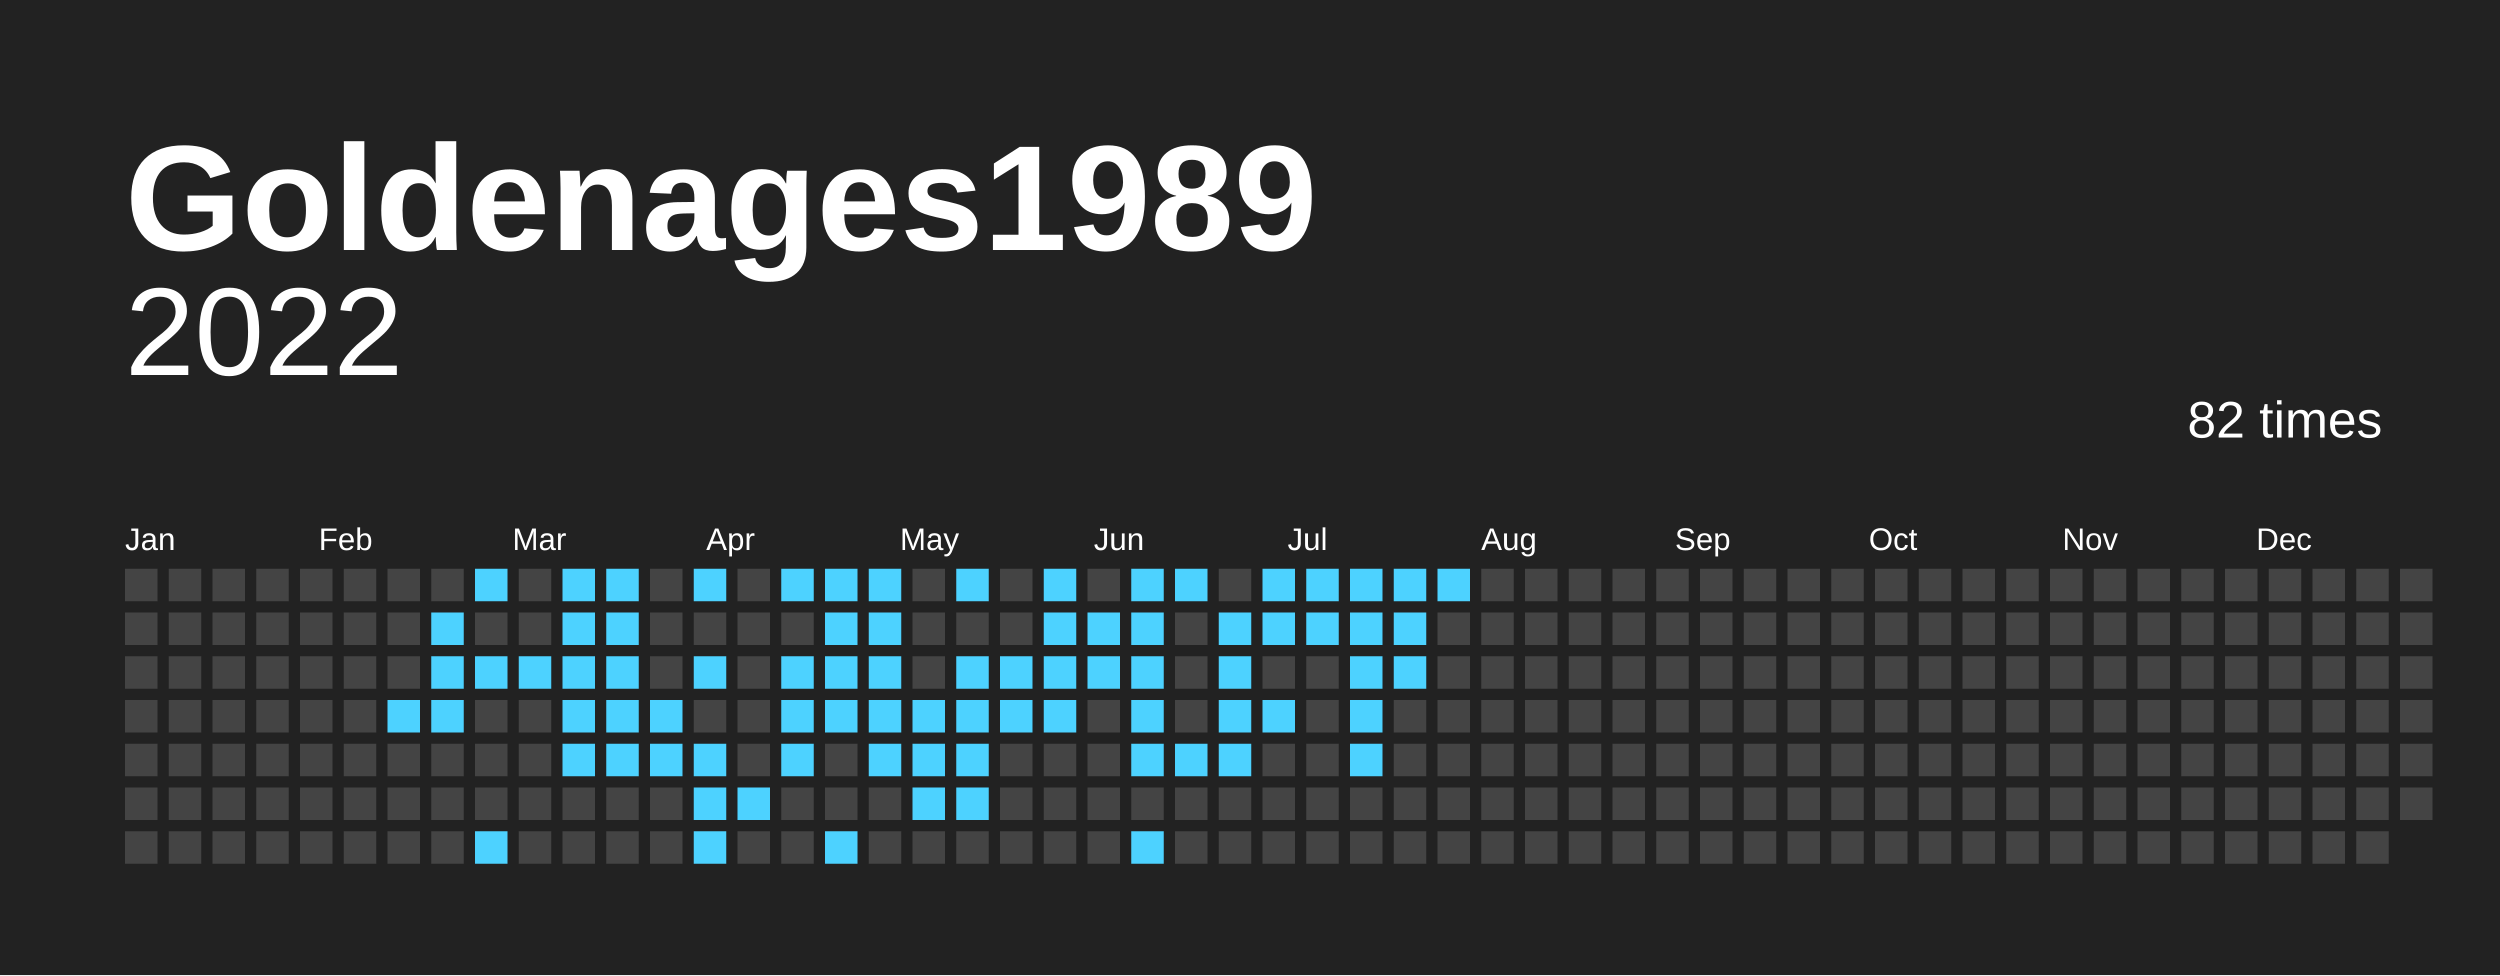
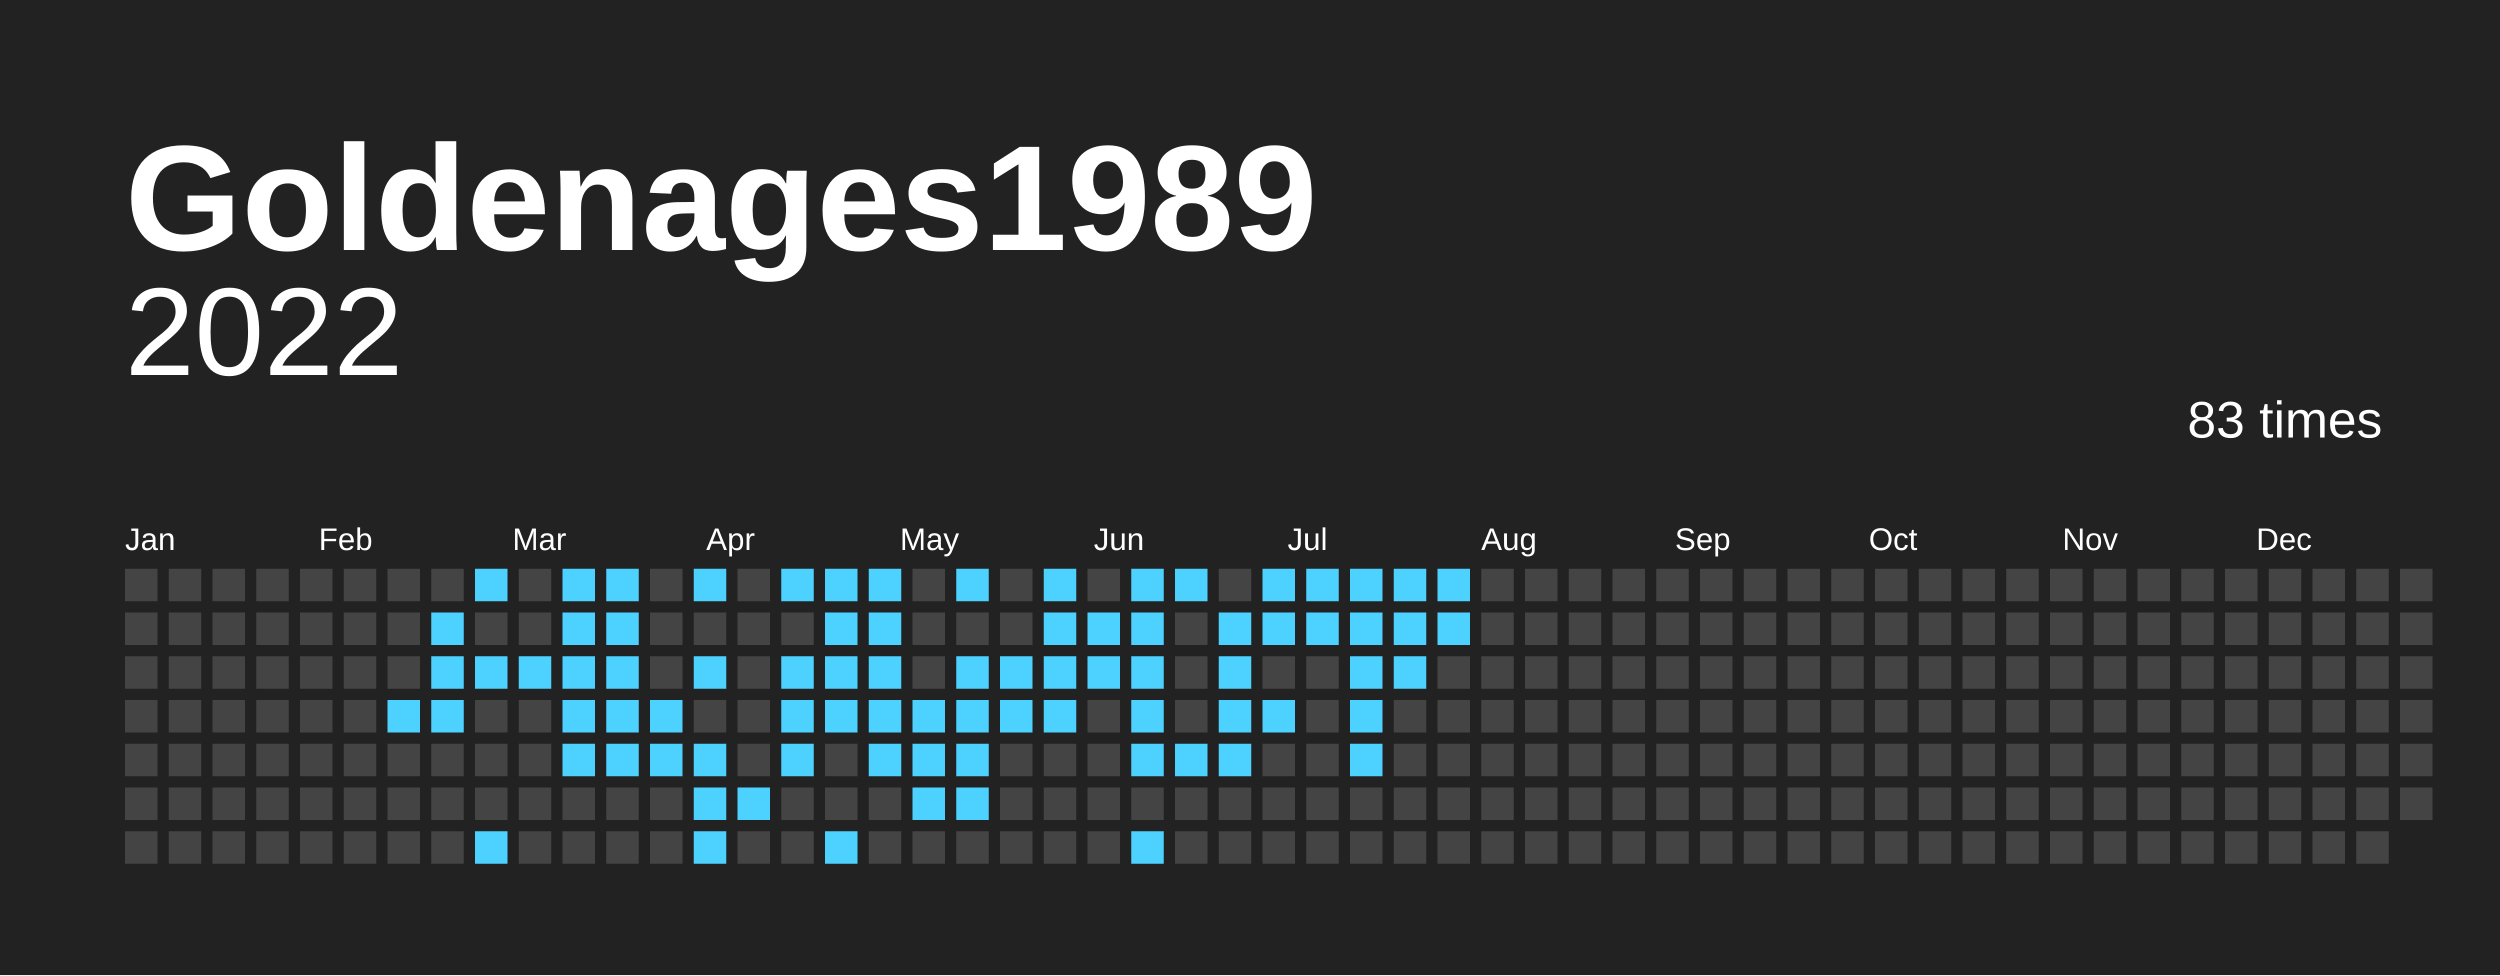
<svg xmlns="http://www.w3.org/2000/svg" baseProfile="full" height="78mm" version="1.1" viewBox="0,0,200,78" width="200mm">
  <defs />
  <rect fill="#222222" height="78" width="200" x="0" y="0" />
  <text fill="#FFFFFF" style="font-size:12px; font-family:Arial; font-weight:bold;" x="10" y="20">Goldenages1989</text>
  <text alignment-baseline="hanging" fill="#FFFFFF" style="font-size:10.0px; font-family:Arial;" x="10" y="30">2022</text>
-   <text alignment-baseline="hanging" fill="#FFFFFF" style="font-size:4.125px; font-family:Arial;" x="175" y="35">82 times</text>
+   <text alignment-baseline="hanging" fill="#FFFFFF" style="font-size:4.125px; font-family:Arial;" x="175" y="35">83 times</text>
  <text fill="#FFFFFF" style="font-size:2.5px; font-family:Arial" x="10.0" y="44">Jan</text>
  <text fill="#FFFFFF" style="font-size:2.5px; font-family:Arial" x="25.5" y="44">Feb</text>
  <text fill="#FFFFFF" style="font-size:2.5px; font-family:Arial" x="41.0" y="44">Mar</text>
  <text fill="#FFFFFF" style="font-size:2.5px; font-family:Arial" x="56.5" y="44">Apr</text>
  <text fill="#FFFFFF" style="font-size:2.5px; font-family:Arial" x="72.0" y="44">May</text>
  <text fill="#FFFFFF" style="font-size:2.5px; font-family:Arial" x="87.5" y="44">Jun</text>
  <text fill="#FFFFFF" style="font-size:2.5px; font-family:Arial" x="103.0" y="44">Jul</text>
  <text fill="#FFFFFF" style="font-size:2.5px; font-family:Arial" x="118.5" y="44">Aug</text>
  <text fill="#FFFFFF" style="font-size:2.5px; font-family:Arial" x="134.0" y="44">Sep</text>
  <text fill="#FFFFFF" style="font-size:2.5px; font-family:Arial" x="149.5" y="44">Oct</text>
  <text fill="#FFFFFF" style="font-size:2.5px; font-family:Arial" x="165.0" y="44">Nov</text>
  <text fill="#FFFFFF" style="font-size:2.5px; font-family:Arial" x="180.5" y="44">Dec</text>
  <rect fill="#444444" height="2.6" width="2.6" x="10.0" y="45.5" />
  <rect fill="#444444" height="2.6" width="2.6" x="10.0" y="49.0" />
  <rect fill="#444444" height="2.6" width="2.6" x="10.0" y="52.5" />
  <rect fill="#444444" height="2.6" width="2.6" x="10.0" y="56.0" />
  <rect fill="#444444" height="2.6" width="2.6" x="10.0" y="59.5" />
  <rect fill="#444444" height="2.6" width="2.6" x="10.0" y="63.0" />
  <rect fill="#444444" height="2.6" width="2.6" x="10.0" y="66.5" />
  <rect fill="#444444" height="2.6" width="2.6" x="13.5" y="45.5" />
  <rect fill="#444444" height="2.6" width="2.6" x="13.5" y="49.0" />
  <rect fill="#444444" height="2.6" width="2.6" x="13.5" y="52.5" />
  <rect fill="#444444" height="2.6" width="2.6" x="13.5" y="56.0" />
  <rect fill="#444444" height="2.6" width="2.6" x="13.5" y="59.5" />
  <rect fill="#444444" height="2.6" width="2.6" x="13.5" y="63.0" />
  <rect fill="#444444" height="2.6" width="2.6" x="13.5" y="66.5" />
  <rect fill="#444444" height="2.6" width="2.6" x="17.0" y="45.5" />
  <rect fill="#444444" height="2.6" width="2.6" x="17.0" y="49.0" />
  <rect fill="#444444" height="2.6" width="2.6" x="17.0" y="52.5" />
  <rect fill="#444444" height="2.6" width="2.6" x="17.0" y="56.0" />
  <rect fill="#444444" height="2.6" width="2.6" x="17.0" y="59.5" />
  <rect fill="#444444" height="2.6" width="2.6" x="17.0" y="63.0" />
  <rect fill="#444444" height="2.6" width="2.6" x="17.0" y="66.5" />
  <rect fill="#444444" height="2.6" width="2.6" x="20.5" y="45.5" />
  <rect fill="#444444" height="2.6" width="2.6" x="20.5" y="49.0" />
  <rect fill="#444444" height="2.6" width="2.6" x="20.5" y="52.5" />
  <rect fill="#444444" height="2.6" width="2.6" x="20.5" y="56.0" />
  <rect fill="#444444" height="2.6" width="2.6" x="20.5" y="59.5" />
  <rect fill="#444444" height="2.6" width="2.6" x="20.5" y="63.0" />
  <rect fill="#444444" height="2.6" width="2.6" x="20.5" y="66.5" />
  <rect fill="#444444" height="2.6" width="2.6" x="24.0" y="45.5" />
  <rect fill="#444444" height="2.6" width="2.6" x="24.0" y="49.0" />
  <rect fill="#444444" height="2.6" width="2.6" x="24.0" y="52.5" />
  <rect fill="#444444" height="2.6" width="2.6" x="24.0" y="56.0" />
  <rect fill="#444444" height="2.6" width="2.6" x="24.0" y="59.5" />
  <rect fill="#444444" height="2.6" width="2.6" x="24.0" y="63.0" />
  <rect fill="#444444" height="2.6" width="2.6" x="24.0" y="66.5" />
  <rect fill="#444444" height="2.6" width="2.6" x="27.5" y="45.5" />
  <rect fill="#444444" height="2.6" width="2.6" x="27.5" y="49.0" />
  <rect fill="#444444" height="2.6" width="2.6" x="27.5" y="52.5" />
  <rect fill="#444444" height="2.6" width="2.6" x="27.5" y="56.0" />
  <rect fill="#444444" height="2.6" width="2.6" x="27.5" y="59.5" />
  <rect fill="#444444" height="2.6" width="2.6" x="27.5" y="63.0" />
  <rect fill="#444444" height="2.6" width="2.6" x="27.5" y="66.5" />
  <rect fill="#444444" height="2.6" width="2.6" x="31.0" y="45.5" />
  <rect fill="#444444" height="2.6" width="2.6" x="31.0" y="49.0" />
  <rect fill="#444444" height="2.6" width="2.6" x="31.0" y="52.5" />
  <rect fill="#4DD2FF" height="2.6" width="2.6" x="31.0" y="56.0" />
  <rect fill="#444444" height="2.6" width="2.6" x="31.0" y="59.5" />
  <rect fill="#444444" height="2.6" width="2.6" x="31.0" y="63.0" />
  <rect fill="#444444" height="2.6" width="2.6" x="31.0" y="66.5" />
  <rect fill="#444444" height="2.6" width="2.6" x="34.5" y="45.5" />
  <rect fill="#4DD2FF" height="2.6" width="2.6" x="34.5" y="49.0" />
  <rect fill="#4DD2FF" height="2.6" width="2.6" x="34.5" y="52.5" />
  <rect fill="#4DD2FF" height="2.6" width="2.6" x="34.5" y="56.0" />
  <rect fill="#444444" height="2.6" width="2.6" x="34.5" y="59.5" />
  <rect fill="#444444" height="2.6" width="2.6" x="34.5" y="63.0" />
  <rect fill="#444444" height="2.6" width="2.6" x="34.5" y="66.5" />
  <rect fill="#4DD2FF" height="2.6" width="2.6" x="38.0" y="45.5" />
  <rect fill="#444444" height="2.6" width="2.6" x="38.0" y="49.0" />
  <rect fill="#4DD2FF" height="2.6" width="2.6" x="38.0" y="52.5" />
  <rect fill="#444444" height="2.6" width="2.6" x="38.0" y="56.0" />
  <rect fill="#444444" height="2.6" width="2.6" x="38.0" y="59.5" />
  <rect fill="#444444" height="2.6" width="2.6" x="38.0" y="63.0" />
  <rect fill="#4DD2FF" height="2.6" width="2.6" x="38.0" y="66.5" />
  <rect fill="#444444" height="2.6" width="2.6" x="41.5" y="45.5" />
  <rect fill="#444444" height="2.6" width="2.6" x="41.5" y="49.0" />
  <rect fill="#4DD2FF" height="2.6" width="2.6" x="41.5" y="52.5" />
  <rect fill="#444444" height="2.6" width="2.6" x="41.5" y="56.0" />
  <rect fill="#444444" height="2.6" width="2.6" x="41.5" y="59.5" />
  <rect fill="#444444" height="2.6" width="2.6" x="41.5" y="63.0" />
  <rect fill="#444444" height="2.6" width="2.6" x="41.5" y="66.5" />
  <rect fill="#4DD2FF" height="2.6" width="2.6" x="45.0" y="45.5" />
  <rect fill="#4DD2FF" height="2.6" width="2.6" x="45.0" y="49.0" />
  <rect fill="#4DD2FF" height="2.6" width="2.6" x="45.0" y="52.5" />
  <rect fill="#4DD2FF" height="2.6" width="2.6" x="45.0" y="56.0" />
  <rect fill="#4DD2FF" height="2.6" width="2.6" x="45.0" y="59.5" />
  <rect fill="#444444" height="2.6" width="2.6" x="45.0" y="63.0" />
  <rect fill="#444444" height="2.6" width="2.6" x="45.0" y="66.5" />
  <rect fill="#4DD2FF" height="2.6" width="2.6" x="48.5" y="45.5" />
  <rect fill="#4DD2FF" height="2.6" width="2.6" x="48.5" y="49.0" />
  <rect fill="#4DD2FF" height="2.6" width="2.6" x="48.5" y="52.5" />
  <rect fill="#4DD2FF" height="2.6" width="2.6" x="48.5" y="56.0" />
  <rect fill="#4DD2FF" height="2.6" width="2.6" x="48.5" y="59.5" />
  <rect fill="#444444" height="2.6" width="2.6" x="48.5" y="63.0" />
  <rect fill="#444444" height="2.6" width="2.6" x="48.5" y="66.5" />
  <rect fill="#444444" height="2.6" width="2.6" x="52.0" y="45.5" />
  <rect fill="#444444" height="2.6" width="2.6" x="52.0" y="49.0" />
  <rect fill="#444444" height="2.6" width="2.6" x="52.0" y="52.5" />
  <rect fill="#4DD2FF" height="2.6" width="2.6" x="52.0" y="56.0" />
  <rect fill="#4DD2FF" height="2.6" width="2.6" x="52.0" y="59.5" />
  <rect fill="#444444" height="2.6" width="2.6" x="52.0" y="63.0" />
  <rect fill="#444444" height="2.6" width="2.6" x="52.0" y="66.5" />
  <rect fill="#4DD2FF" height="2.6" width="2.6" x="55.5" y="45.5" />
  <rect fill="#444444" height="2.6" width="2.6" x="55.5" y="49.0" />
  <rect fill="#4DD2FF" height="2.6" width="2.6" x="55.5" y="52.5" />
  <rect fill="#444444" height="2.6" width="2.6" x="55.5" y="56.0" />
  <rect fill="#4DD2FF" height="2.6" width="2.6" x="55.5" y="59.5" />
  <rect fill="#4DD2FF" height="2.6" width="2.6" x="55.5" y="63.0" />
  <rect fill="#4DD2FF" height="2.6" width="2.6" x="55.5" y="66.5" />
  <rect fill="#444444" height="2.6" width="2.6" x="59.0" y="45.5" />
  <rect fill="#444444" height="2.6" width="2.6" x="59.0" y="49.0" />
  <rect fill="#444444" height="2.6" width="2.6" x="59.0" y="52.5" />
  <rect fill="#444444" height="2.6" width="2.6" x="59.0" y="56.0" />
  <rect fill="#444444" height="2.6" width="2.6" x="59.0" y="59.5" />
  <rect fill="#4DD2FF" height="2.6" width="2.6" x="59.0" y="63.0" />
  <rect fill="#444444" height="2.6" width="2.6" x="59.0" y="66.5" />
  <rect fill="#4DD2FF" height="2.6" width="2.6" x="62.5" y="45.5" />
  <rect fill="#444444" height="2.6" width="2.6" x="62.5" y="49.0" />
  <rect fill="#4DD2FF" height="2.6" width="2.6" x="62.5" y="52.5" />
  <rect fill="#4DD2FF" height="2.6" width="2.6" x="62.5" y="56.0" />
  <rect fill="#4DD2FF" height="2.6" width="2.6" x="62.5" y="59.5" />
  <rect fill="#444444" height="2.6" width="2.6" x="62.5" y="63.0" />
  <rect fill="#444444" height="2.6" width="2.6" x="62.5" y="66.5" />
  <rect fill="#4DD2FF" height="2.6" width="2.6" x="66.0" y="45.5" />
  <rect fill="#4DD2FF" height="2.6" width="2.6" x="66.0" y="49.0" />
  <rect fill="#4DD2FF" height="2.6" width="2.6" x="66.0" y="52.5" />
  <rect fill="#4DD2FF" height="2.6" width="2.6" x="66.0" y="56.0" />
  <rect fill="#444444" height="2.6" width="2.6" x="66.0" y="59.5" />
  <rect fill="#444444" height="2.6" width="2.6" x="66.0" y="63.0" />
  <rect fill="#4DD2FF" height="2.6" width="2.6" x="66.0" y="66.5" />
  <rect fill="#4DD2FF" height="2.6" width="2.6" x="69.5" y="45.5" />
  <rect fill="#4DD2FF" height="2.6" width="2.6" x="69.5" y="49.0" />
  <rect fill="#4DD2FF" height="2.6" width="2.6" x="69.5" y="52.5" />
  <rect fill="#4DD2FF" height="2.6" width="2.6" x="69.5" y="56.0" />
  <rect fill="#4DD2FF" height="2.6" width="2.6" x="69.5" y="59.5" />
  <rect fill="#444444" height="2.6" width="2.6" x="69.5" y="63.0" />
  <rect fill="#444444" height="2.6" width="2.6" x="69.5" y="66.5" />
  <rect fill="#444444" height="2.6" width="2.6" x="73.0" y="45.5" />
  <rect fill="#444444" height="2.6" width="2.6" x="73.0" y="49.0" />
  <rect fill="#444444" height="2.6" width="2.6" x="73.0" y="52.5" />
  <rect fill="#4DD2FF" height="2.6" width="2.6" x="73.0" y="56.0" />
  <rect fill="#4DD2FF" height="2.6" width="2.6" x="73.0" y="59.5" />
  <rect fill="#4DD2FF" height="2.6" width="2.6" x="73.0" y="63.0" />
  <rect fill="#444444" height="2.6" width="2.6" x="73.0" y="66.5" />
  <rect fill="#4DD2FF" height="2.6" width="2.6" x="76.5" y="45.5" />
  <rect fill="#444444" height="2.6" width="2.6" x="76.5" y="49.0" />
  <rect fill="#4DD2FF" height="2.6" width="2.6" x="76.5" y="52.5" />
  <rect fill="#4DD2FF" height="2.6" width="2.6" x="76.5" y="56.0" />
  <rect fill="#4DD2FF" height="2.6" width="2.6" x="76.5" y="59.5" />
  <rect fill="#4DD2FF" height="2.6" width="2.6" x="76.5" y="63.0" />
  <rect fill="#444444" height="2.6" width="2.6" x="76.5" y="66.5" />
  <rect fill="#444444" height="2.6" width="2.6" x="80.0" y="45.5" />
  <rect fill="#444444" height="2.6" width="2.6" x="80.0" y="49.0" />
  <rect fill="#4DD2FF" height="2.6" width="2.6" x="80.0" y="52.5" />
  <rect fill="#4DD2FF" height="2.6" width="2.6" x="80.0" y="56.0" />
  <rect fill="#444444" height="2.6" width="2.6" x="80.0" y="59.5" />
  <rect fill="#444444" height="2.6" width="2.6" x="80.0" y="63.0" />
  <rect fill="#444444" height="2.6" width="2.6" x="80.0" y="66.5" />
  <rect fill="#4DD2FF" height="2.6" width="2.6" x="83.5" y="45.5" />
  <rect fill="#4DD2FF" height="2.6" width="2.6" x="83.5" y="49.0" />
  <rect fill="#4DD2FF" height="2.6" width="2.6" x="83.5" y="52.5" />
  <rect fill="#4DD2FF" height="2.6" width="2.6" x="83.5" y="56.0" />
  <rect fill="#444444" height="2.6" width="2.6" x="83.5" y="59.5" />
  <rect fill="#444444" height="2.6" width="2.6" x="83.5" y="63.0" />
  <rect fill="#444444" height="2.6" width="2.6" x="83.5" y="66.5" />
  <rect fill="#444444" height="2.6" width="2.6" x="87.0" y="45.5" />
  <rect fill="#4DD2FF" height="2.6" width="2.6" x="87.0" y="49.0" />
  <rect fill="#4DD2FF" height="2.6" width="2.6" x="87.0" y="52.5" />
  <rect fill="#444444" height="2.6" width="2.6" x="87.0" y="56.0" />
  <rect fill="#444444" height="2.6" width="2.6" x="87.0" y="59.5" />
  <rect fill="#444444" height="2.6" width="2.6" x="87.0" y="63.0" />
  <rect fill="#444444" height="2.6" width="2.6" x="87.0" y="66.5" />
  <rect fill="#4DD2FF" height="2.6" width="2.6" x="90.5" y="45.5" />
  <rect fill="#4DD2FF" height="2.6" width="2.6" x="90.5" y="49.0" />
  <rect fill="#4DD2FF" height="2.6" width="2.6" x="90.5" y="52.5" />
  <rect fill="#4DD2FF" height="2.6" width="2.6" x="90.5" y="56.0" />
  <rect fill="#4DD2FF" height="2.6" width="2.6" x="90.5" y="59.5" />
  <rect fill="#444444" height="2.6" width="2.6" x="90.5" y="63.0" />
  <rect fill="#4DD2FF" height="2.6" width="2.6" x="90.5" y="66.5" />
  <rect fill="#4DD2FF" height="2.6" width="2.6" x="94.0" y="45.5" />
  <rect fill="#444444" height="2.6" width="2.6" x="94.0" y="49.0" />
  <rect fill="#444444" height="2.6" width="2.6" x="94.0" y="52.5" />
  <rect fill="#444444" height="2.6" width="2.6" x="94.0" y="56.0" />
  <rect fill="#4DD2FF" height="2.6" width="2.6" x="94.0" y="59.5" />
  <rect fill="#444444" height="2.6" width="2.6" x="94.0" y="63.0" />
  <rect fill="#444444" height="2.6" width="2.6" x="94.0" y="66.5" />
  <rect fill="#444444" height="2.6" width="2.6" x="97.5" y="45.5" />
  <rect fill="#4DD2FF" height="2.6" width="2.6" x="97.5" y="49.0" />
  <rect fill="#4DD2FF" height="2.6" width="2.6" x="97.5" y="52.5" />
  <rect fill="#4DD2FF" height="2.6" width="2.6" x="97.5" y="56.0" />
  <rect fill="#4DD2FF" height="2.6" width="2.6" x="97.5" y="59.5" />
  <rect fill="#444444" height="2.6" width="2.6" x="97.5" y="63.0" />
  <rect fill="#444444" height="2.6" width="2.6" x="97.5" y="66.5" />
  <rect fill="#4DD2FF" height="2.6" width="2.6" x="101.0" y="45.5" />
  <rect fill="#4DD2FF" height="2.6" width="2.6" x="101.0" y="49.0" />
  <rect fill="#444444" height="2.6" width="2.6" x="101.0" y="52.5" />
  <rect fill="#4DD2FF" height="2.6" width="2.6" x="101.0" y="56.0" />
  <rect fill="#444444" height="2.6" width="2.6" x="101.0" y="59.5" />
  <rect fill="#444444" height="2.6" width="2.6" x="101.0" y="63.0" />
  <rect fill="#444444" height="2.6" width="2.6" x="101.0" y="66.5" />
  <rect fill="#4DD2FF" height="2.6" width="2.6" x="104.5" y="45.5" />
  <rect fill="#4DD2FF" height="2.6" width="2.6" x="104.5" y="49.0" />
  <rect fill="#444444" height="2.6" width="2.6" x="104.5" y="52.5" />
  <rect fill="#444444" height="2.6" width="2.6" x="104.5" y="56.0" />
  <rect fill="#444444" height="2.6" width="2.6" x="104.5" y="59.5" />
  <rect fill="#444444" height="2.6" width="2.6" x="104.5" y="63.0" />
  <rect fill="#444444" height="2.6" width="2.6" x="104.5" y="66.5" />
  <rect fill="#4DD2FF" height="2.6" width="2.6" x="108.0" y="45.5" />
  <rect fill="#4DD2FF" height="2.6" width="2.6" x="108.0" y="49.0" />
  <rect fill="#4DD2FF" height="2.6" width="2.6" x="108.0" y="52.5" />
  <rect fill="#4DD2FF" height="2.6" width="2.6" x="108.0" y="56.0" />
  <rect fill="#4DD2FF" height="2.6" width="2.6" x="108.0" y="59.5" />
  <rect fill="#444444" height="2.6" width="2.6" x="108.0" y="63.0" />
  <rect fill="#444444" height="2.6" width="2.6" x="108.0" y="66.5" />
  <rect fill="#4DD2FF" height="2.6" width="2.6" x="111.5" y="45.5" />
  <rect fill="#4DD2FF" height="2.6" width="2.6" x="111.5" y="49.0" />
  <rect fill="#4DD2FF" height="2.6" width="2.6" x="111.5" y="52.5" />
  <rect fill="#444444" height="2.6" width="2.6" x="111.5" y="56.0" />
  <rect fill="#444444" height="2.6" width="2.6" x="111.5" y="59.5" />
  <rect fill="#444444" height="2.6" width="2.6" x="111.5" y="63.0" />
  <rect fill="#444444" height="2.6" width="2.6" x="111.5" y="66.5" />
  <rect fill="#4DD2FF" height="2.6" width="2.6" x="115.0" y="45.5" />
-   <rect fill="#444444" height="2.6" width="2.6" x="115.0" y="49.0" />
+   <rect fill="#4DD2FF" height="2.6" width="2.6" x="115.0" y="49.0" />
  <rect fill="#444444" height="2.6" width="2.6" x="115.0" y="52.5" />
  <rect fill="#444444" height="2.6" width="2.6" x="115.0" y="56.0" />
  <rect fill="#444444" height="2.6" width="2.6" x="115.0" y="59.5" />
  <rect fill="#444444" height="2.6" width="2.6" x="115.0" y="63.0" />
  <rect fill="#444444" height="2.6" width="2.6" x="115.0" y="66.5" />
  <rect fill="#444444" height="2.6" width="2.6" x="118.5" y="45.5" />
  <rect fill="#444444" height="2.6" width="2.6" x="118.5" y="49.0" />
  <rect fill="#444444" height="2.6" width="2.6" x="118.5" y="52.5" />
  <rect fill="#444444" height="2.6" width="2.6" x="118.5" y="56.0" />
  <rect fill="#444444" height="2.6" width="2.6" x="118.5" y="59.5" />
  <rect fill="#444444" height="2.6" width="2.6" x="118.5" y="63.0" />
  <rect fill="#444444" height="2.6" width="2.6" x="118.5" y="66.5" />
  <rect fill="#444444" height="2.6" width="2.6" x="122.0" y="45.5" />
  <rect fill="#444444" height="2.6" width="2.6" x="122.0" y="49.0" />
  <rect fill="#444444" height="2.6" width="2.6" x="122.0" y="52.5" />
  <rect fill="#444444" height="2.6" width="2.6" x="122.0" y="56.0" />
  <rect fill="#444444" height="2.6" width="2.6" x="122.0" y="59.5" />
  <rect fill="#444444" height="2.6" width="2.6" x="122.0" y="63.0" />
  <rect fill="#444444" height="2.6" width="2.6" x="122.0" y="66.5" />
  <rect fill="#444444" height="2.6" width="2.6" x="125.5" y="45.5" />
  <rect fill="#444444" height="2.6" width="2.6" x="125.5" y="49.0" />
  <rect fill="#444444" height="2.6" width="2.6" x="125.5" y="52.5" />
  <rect fill="#444444" height="2.6" width="2.6" x="125.5" y="56.0" />
  <rect fill="#444444" height="2.6" width="2.6" x="125.5" y="59.5" />
  <rect fill="#444444" height="2.6" width="2.6" x="125.5" y="63.0" />
  <rect fill="#444444" height="2.6" width="2.6" x="125.5" y="66.5" />
  <rect fill="#444444" height="2.6" width="2.6" x="129.0" y="45.5" />
  <rect fill="#444444" height="2.6" width="2.6" x="129.0" y="49.0" />
  <rect fill="#444444" height="2.6" width="2.6" x="129.0" y="52.5" />
  <rect fill="#444444" height="2.6" width="2.6" x="129.0" y="56.0" />
  <rect fill="#444444" height="2.6" width="2.6" x="129.0" y="59.5" />
  <rect fill="#444444" height="2.6" width="2.6" x="129.0" y="63.0" />
  <rect fill="#444444" height="2.6" width="2.6" x="129.0" y="66.5" />
  <rect fill="#444444" height="2.6" width="2.6" x="132.5" y="45.5" />
  <rect fill="#444444" height="2.6" width="2.6" x="132.5" y="49.0" />
  <rect fill="#444444" height="2.6" width="2.6" x="132.5" y="52.5" />
  <rect fill="#444444" height="2.6" width="2.6" x="132.5" y="56.0" />
  <rect fill="#444444" height="2.6" width="2.6" x="132.5" y="59.5" />
  <rect fill="#444444" height="2.6" width="2.6" x="132.5" y="63.0" />
  <rect fill="#444444" height="2.6" width="2.6" x="132.5" y="66.5" />
  <rect fill="#444444" height="2.6" width="2.6" x="136.0" y="45.5" />
  <rect fill="#444444" height="2.6" width="2.6" x="136.0" y="49.0" />
  <rect fill="#444444" height="2.6" width="2.6" x="136.0" y="52.5" />
  <rect fill="#444444" height="2.6" width="2.6" x="136.0" y="56.0" />
  <rect fill="#444444" height="2.6" width="2.6" x="136.0" y="59.5" />
  <rect fill="#444444" height="2.6" width="2.6" x="136.0" y="63.0" />
  <rect fill="#444444" height="2.6" width="2.6" x="136.0" y="66.5" />
  <rect fill="#444444" height="2.6" width="2.6" x="139.5" y="45.5" />
  <rect fill="#444444" height="2.6" width="2.6" x="139.5" y="49.0" />
  <rect fill="#444444" height="2.6" width="2.6" x="139.5" y="52.5" />
  <rect fill="#444444" height="2.6" width="2.6" x="139.5" y="56.0" />
  <rect fill="#444444" height="2.6" width="2.6" x="139.5" y="59.5" />
  <rect fill="#444444" height="2.6" width="2.6" x="139.5" y="63.0" />
  <rect fill="#444444" height="2.6" width="2.6" x="139.5" y="66.5" />
  <rect fill="#444444" height="2.6" width="2.6" x="143.0" y="45.5" />
  <rect fill="#444444" height="2.6" width="2.6" x="143.0" y="49.0" />
  <rect fill="#444444" height="2.6" width="2.6" x="143.0" y="52.5" />
  <rect fill="#444444" height="2.6" width="2.6" x="143.0" y="56.0" />
  <rect fill="#444444" height="2.6" width="2.6" x="143.0" y="59.5" />
  <rect fill="#444444" height="2.6" width="2.6" x="143.0" y="63.0" />
  <rect fill="#444444" height="2.6" width="2.6" x="143.0" y="66.5" />
  <rect fill="#444444" height="2.6" width="2.6" x="146.5" y="45.5" />
  <rect fill="#444444" height="2.6" width="2.6" x="146.5" y="49.0" />
  <rect fill="#444444" height="2.6" width="2.6" x="146.5" y="52.5" />
  <rect fill="#444444" height="2.6" width="2.6" x="146.5" y="56.0" />
  <rect fill="#444444" height="2.6" width="2.6" x="146.5" y="59.5" />
  <rect fill="#444444" height="2.6" width="2.6" x="146.5" y="63.0" />
  <rect fill="#444444" height="2.6" width="2.6" x="146.5" y="66.5" />
  <rect fill="#444444" height="2.6" width="2.6" x="150.0" y="45.5" />
  <rect fill="#444444" height="2.6" width="2.6" x="150.0" y="49.0" />
  <rect fill="#444444" height="2.6" width="2.6" x="150.0" y="52.5" />
  <rect fill="#444444" height="2.6" width="2.6" x="150.0" y="56.0" />
  <rect fill="#444444" height="2.6" width="2.6" x="150.0" y="59.5" />
  <rect fill="#444444" height="2.6" width="2.6" x="150.0" y="63.0" />
  <rect fill="#444444" height="2.6" width="2.6" x="150.0" y="66.5" />
  <rect fill="#444444" height="2.6" width="2.6" x="153.5" y="45.5" />
  <rect fill="#444444" height="2.6" width="2.6" x="153.5" y="49.0" />
  <rect fill="#444444" height="2.6" width="2.6" x="153.5" y="52.5" />
  <rect fill="#444444" height="2.6" width="2.6" x="153.5" y="56.0" />
  <rect fill="#444444" height="2.6" width="2.6" x="153.5" y="59.5" />
  <rect fill="#444444" height="2.6" width="2.6" x="153.5" y="63.0" />
  <rect fill="#444444" height="2.6" width="2.6" x="153.5" y="66.5" />
  <rect fill="#444444" height="2.6" width="2.6" x="157.0" y="45.5" />
  <rect fill="#444444" height="2.6" width="2.6" x="157.0" y="49.0" />
  <rect fill="#444444" height="2.6" width="2.6" x="157.0" y="52.5" />
  <rect fill="#444444" height="2.6" width="2.6" x="157.0" y="56.0" />
  <rect fill="#444444" height="2.6" width="2.6" x="157.0" y="59.5" />
  <rect fill="#444444" height="2.6" width="2.6" x="157.0" y="63.0" />
  <rect fill="#444444" height="2.6" width="2.6" x="157.0" y="66.5" />
  <rect fill="#444444" height="2.6" width="2.6" x="160.5" y="45.5" />
  <rect fill="#444444" height="2.6" width="2.6" x="160.5" y="49.0" />
  <rect fill="#444444" height="2.6" width="2.6" x="160.5" y="52.5" />
  <rect fill="#444444" height="2.6" width="2.6" x="160.5" y="56.0" />
  <rect fill="#444444" height="2.6" width="2.6" x="160.5" y="59.5" />
  <rect fill="#444444" height="2.6" width="2.6" x="160.5" y="63.0" />
  <rect fill="#444444" height="2.6" width="2.6" x="160.5" y="66.5" />
  <rect fill="#444444" height="2.6" width="2.6" x="164.0" y="45.5" />
  <rect fill="#444444" height="2.6" width="2.6" x="164.0" y="49.0" />
  <rect fill="#444444" height="2.6" width="2.6" x="164.0" y="52.5" />
  <rect fill="#444444" height="2.6" width="2.6" x="164.0" y="56.0" />
  <rect fill="#444444" height="2.6" width="2.6" x="164.0" y="59.5" />
  <rect fill="#444444" height="2.6" width="2.6" x="164.0" y="63.0" />
  <rect fill="#444444" height="2.6" width="2.6" x="164.0" y="66.5" />
  <rect fill="#444444" height="2.6" width="2.6" x="167.5" y="45.5" />
  <rect fill="#444444" height="2.6" width="2.6" x="167.5" y="49.0" />
  <rect fill="#444444" height="2.6" width="2.6" x="167.5" y="52.5" />
  <rect fill="#444444" height="2.6" width="2.6" x="167.5" y="56.0" />
  <rect fill="#444444" height="2.6" width="2.6" x="167.5" y="59.5" />
  <rect fill="#444444" height="2.6" width="2.6" x="167.5" y="63.0" />
  <rect fill="#444444" height="2.6" width="2.6" x="167.5" y="66.5" />
  <rect fill="#444444" height="2.6" width="2.6" x="171.0" y="45.5" />
  <rect fill="#444444" height="2.6" width="2.6" x="171.0" y="49.0" />
  <rect fill="#444444" height="2.6" width="2.6" x="171.0" y="52.5" />
  <rect fill="#444444" height="2.6" width="2.6" x="171.0" y="56.0" />
  <rect fill="#444444" height="2.6" width="2.6" x="171.0" y="59.5" />
  <rect fill="#444444" height="2.6" width="2.6" x="171.0" y="63.0" />
  <rect fill="#444444" height="2.6" width="2.6" x="171.0" y="66.5" />
  <rect fill="#444444" height="2.6" width="2.6" x="174.5" y="45.5" />
  <rect fill="#444444" height="2.6" width="2.6" x="174.5" y="49.0" />
  <rect fill="#444444" height="2.6" width="2.6" x="174.5" y="52.5" />
  <rect fill="#444444" height="2.6" width="2.6" x="174.5" y="56.0" />
  <rect fill="#444444" height="2.6" width="2.6" x="174.5" y="59.5" />
  <rect fill="#444444" height="2.6" width="2.6" x="174.5" y="63.0" />
  <rect fill="#444444" height="2.6" width="2.6" x="174.5" y="66.5" />
  <rect fill="#444444" height="2.6" width="2.6" x="178.0" y="45.5" />
  <rect fill="#444444" height="2.6" width="2.6" x="178.0" y="49.0" />
  <rect fill="#444444" height="2.6" width="2.6" x="178.0" y="52.5" />
  <rect fill="#444444" height="2.6" width="2.6" x="178.0" y="56.0" />
  <rect fill="#444444" height="2.6" width="2.6" x="178.0" y="59.5" />
  <rect fill="#444444" height="2.6" width="2.6" x="178.0" y="63.0" />
  <rect fill="#444444" height="2.6" width="2.6" x="178.0" y="66.5" />
  <rect fill="#444444" height="2.6" width="2.6" x="181.5" y="45.5" />
  <rect fill="#444444" height="2.6" width="2.6" x="181.5" y="49.0" />
  <rect fill="#444444" height="2.6" width="2.6" x="181.5" y="52.5" />
  <rect fill="#444444" height="2.6" width="2.6" x="181.5" y="56.0" />
  <rect fill="#444444" height="2.6" width="2.6" x="181.5" y="59.5" />
  <rect fill="#444444" height="2.6" width="2.6" x="181.5" y="63.0" />
  <rect fill="#444444" height="2.6" width="2.6" x="181.5" y="66.5" />
  <rect fill="#444444" height="2.6" width="2.6" x="185.0" y="45.5" />
  <rect fill="#444444" height="2.6" width="2.6" x="185.0" y="49.0" />
  <rect fill="#444444" height="2.6" width="2.6" x="185.0" y="52.5" />
  <rect fill="#444444" height="2.6" width="2.6" x="185.0" y="56.0" />
  <rect fill="#444444" height="2.6" width="2.6" x="185.0" y="59.5" />
  <rect fill="#444444" height="2.6" width="2.6" x="185.0" y="63.0" />
  <rect fill="#444444" height="2.6" width="2.6" x="185.0" y="66.5" />
  <rect fill="#444444" height="2.6" width="2.6" x="188.5" y="45.5" />
  <rect fill="#444444" height="2.6" width="2.6" x="188.5" y="49.0" />
  <rect fill="#444444" height="2.6" width="2.6" x="188.5" y="52.5" />
  <rect fill="#444444" height="2.6" width="2.6" x="188.5" y="56.0" />
  <rect fill="#444444" height="2.6" width="2.6" x="188.5" y="59.5" />
  <rect fill="#444444" height="2.6" width="2.6" x="188.5" y="63.0" />
  <rect fill="#444444" height="2.6" width="2.6" x="188.5" y="66.5" />
  <rect fill="#444444" height="2.6" width="2.6" x="192.0" y="45.5" />
  <rect fill="#444444" height="2.6" width="2.6" x="192.0" y="49.0" />
  <rect fill="#444444" height="2.6" width="2.6" x="192.0" y="52.5" />
  <rect fill="#444444" height="2.6" width="2.6" x="192.0" y="56.0" />
  <rect fill="#444444" height="2.6" width="2.6" x="192.0" y="59.5" />
  <rect fill="#444444" height="2.6" width="2.6" x="192.0" y="63.0" />
</svg>
